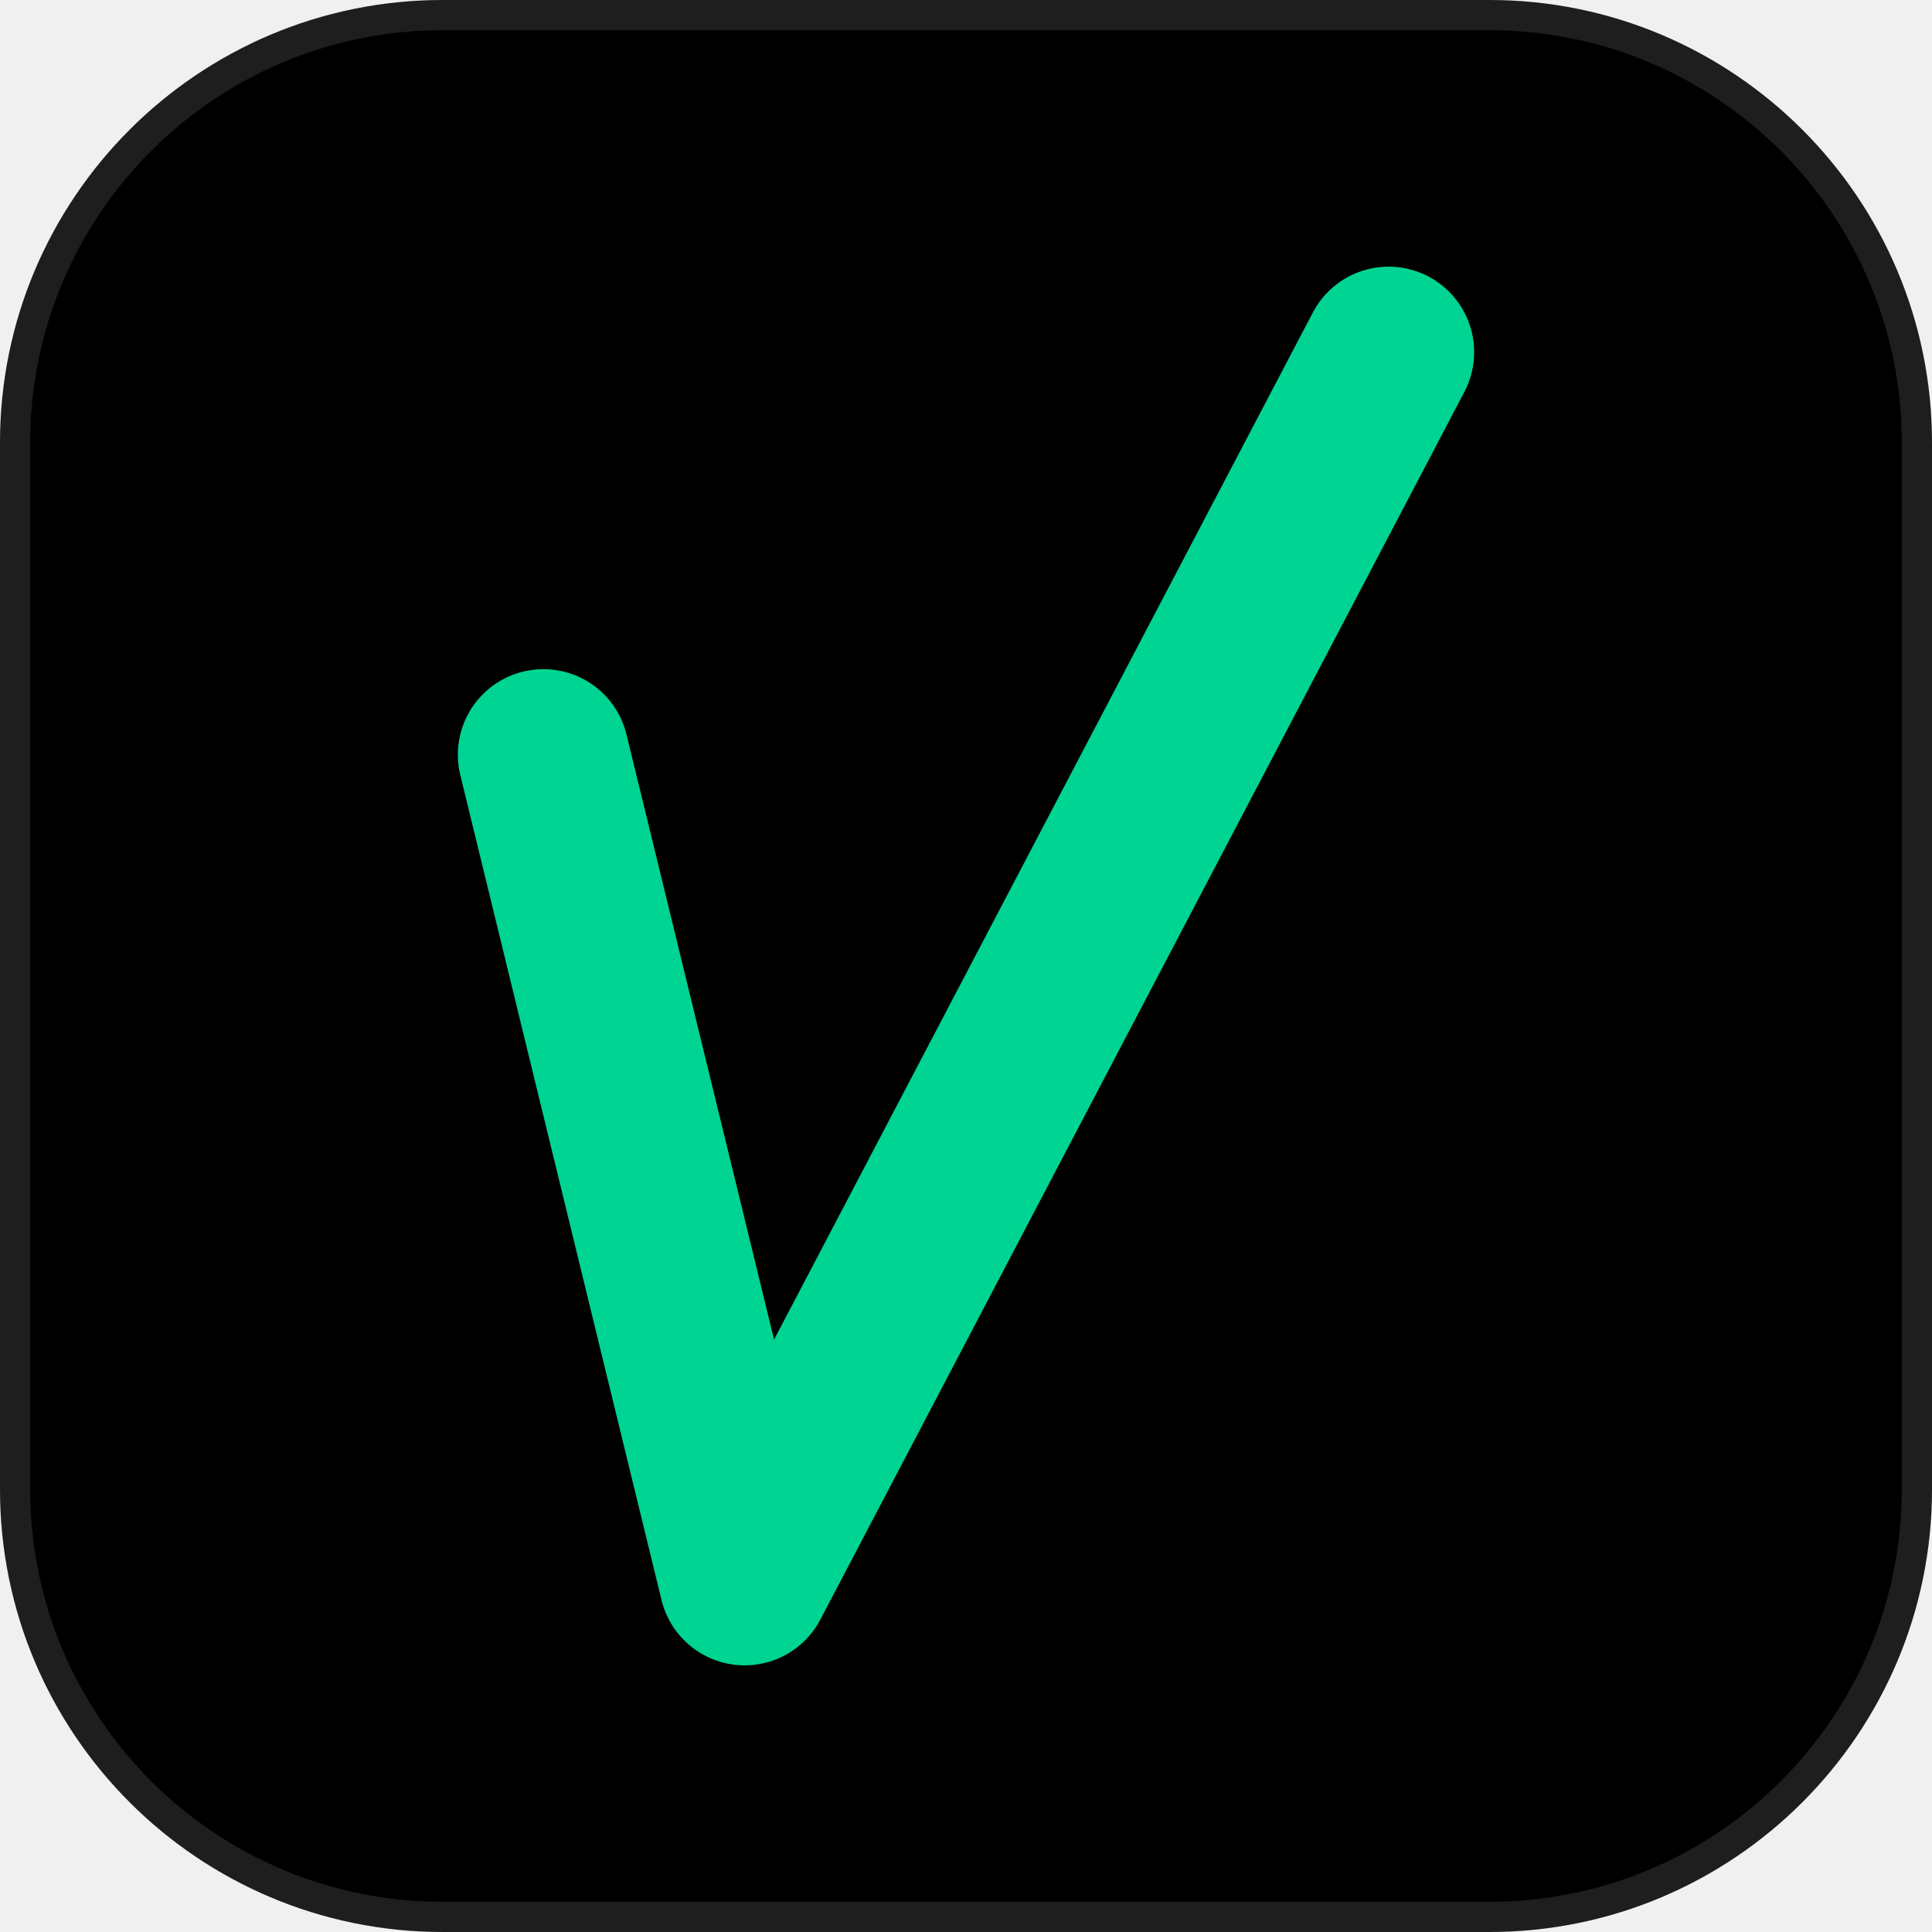
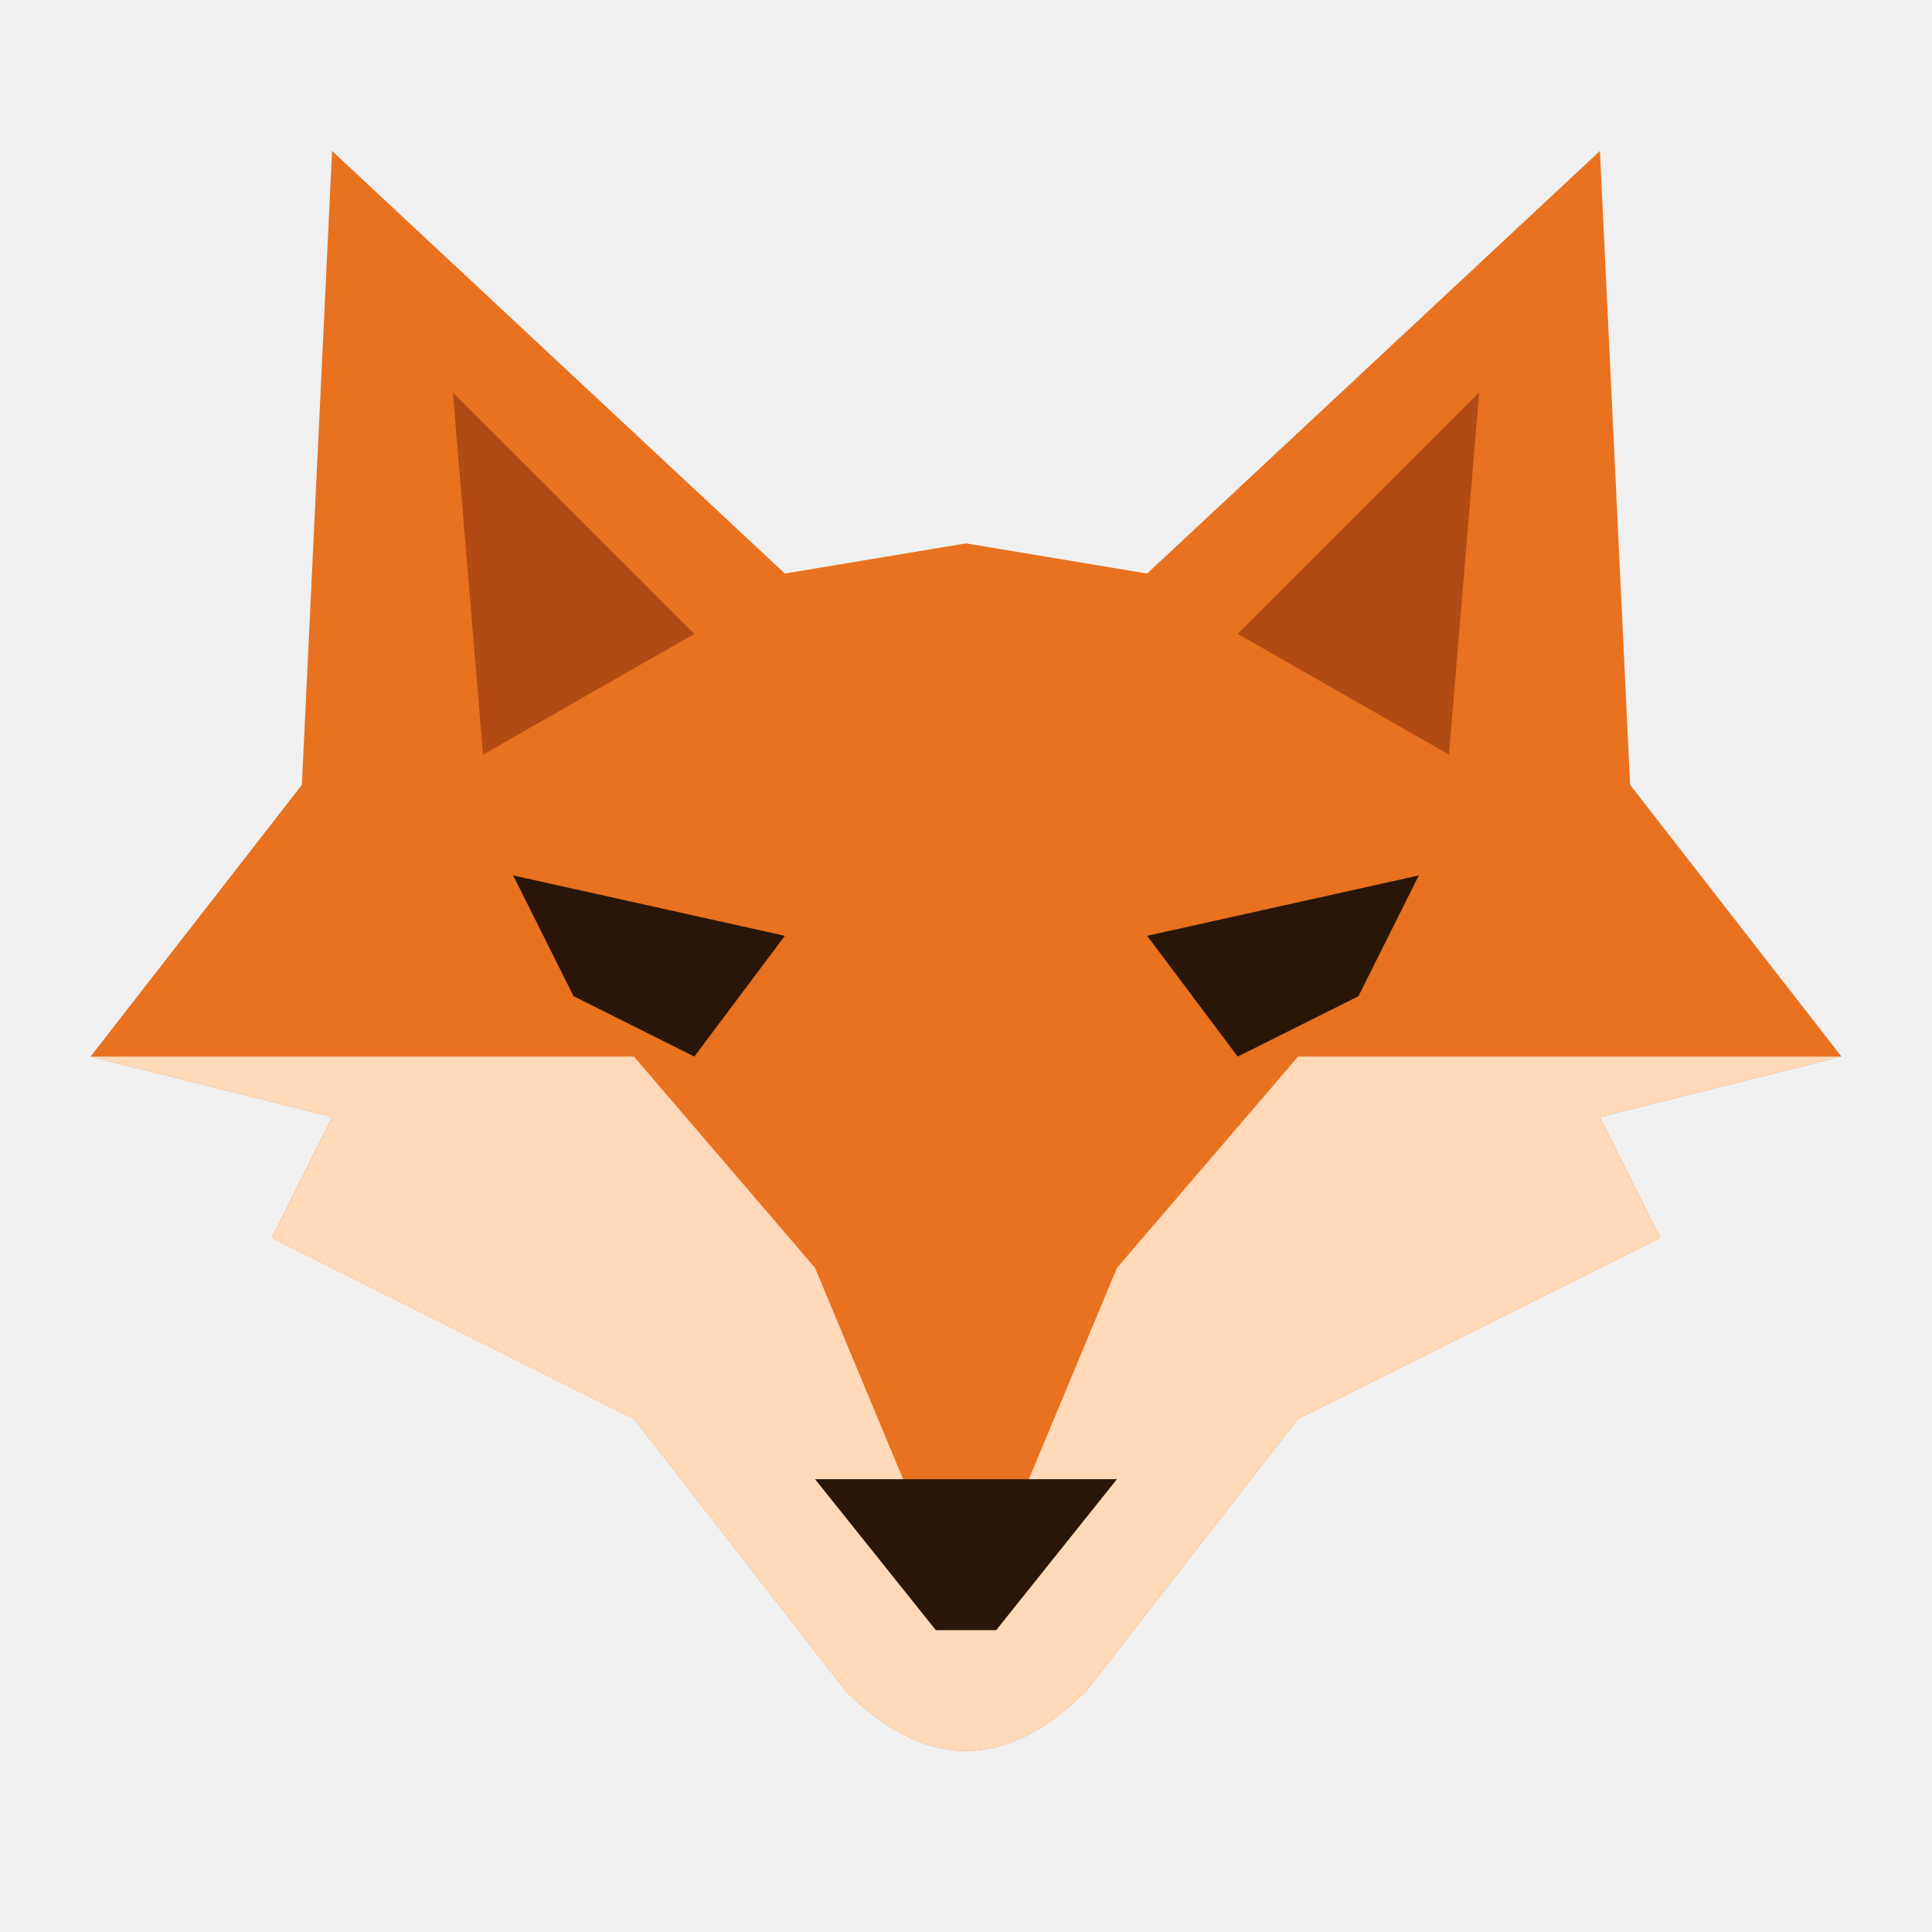
- <svg xmlns="http://www.w3.org/2000/svg" viewBox="271 7.5 96 96">
-   <rect x="271" y="7.5" width="96" height="96" rx="22" fill="#000000" />
-   <rect x="271.75" y="8.25" width="94.5" height="94.5" rx="21.25" fill="none" stroke="#ffffff" stroke-opacity="0.12" stroke-width="1.5" />
-   <path d="M 298 45 L 308 86 L 340 25" fill="none" stroke="#00d492" stroke-width="8.5" stroke-linecap="round" stroke-linejoin="round" />
+ <svg xmlns="http://www.w3.org/2000/svg" viewBox="0 0 64 64">
+   <path fill="#E8721F" d="M11 5 L26 19 L32 18 L38 19 L53 5 L54 26 L57.111 30 L61 35 L53 37 L55 41 L43 47 L36 56 Q32 60 28 56 L21 47 L17 45 L9 41 L11 37 L3 35 L10 26 Z" />
+   <path fill="#B24A14" d="M15 13 L23 21 L16 25 Z" />
+   <path fill="#B24A14" d="M49 13 L48 25 L41 21 Z" />
+   <path fill="#FFD9B8" d="M3 35 L21 35 L27 42 L32 54 L37 42 L43 35 L61 35 L53 37 L55 41 L43 47 L36 56 Q32 60 28 56 L21 47 L9 41 L11 37 Z" />
+   <path fill="#2A1608" d="M38 31 L47 29 L45 33 L41 35 Z" />
+   <path fill="#2A1608" d="M17 29 L26 31 L23 35 L19 33 Z" />
+   <path fill="#2A1608" d="M27 49 L37 49 L33 54 L31 54 Z" />
</svg>
